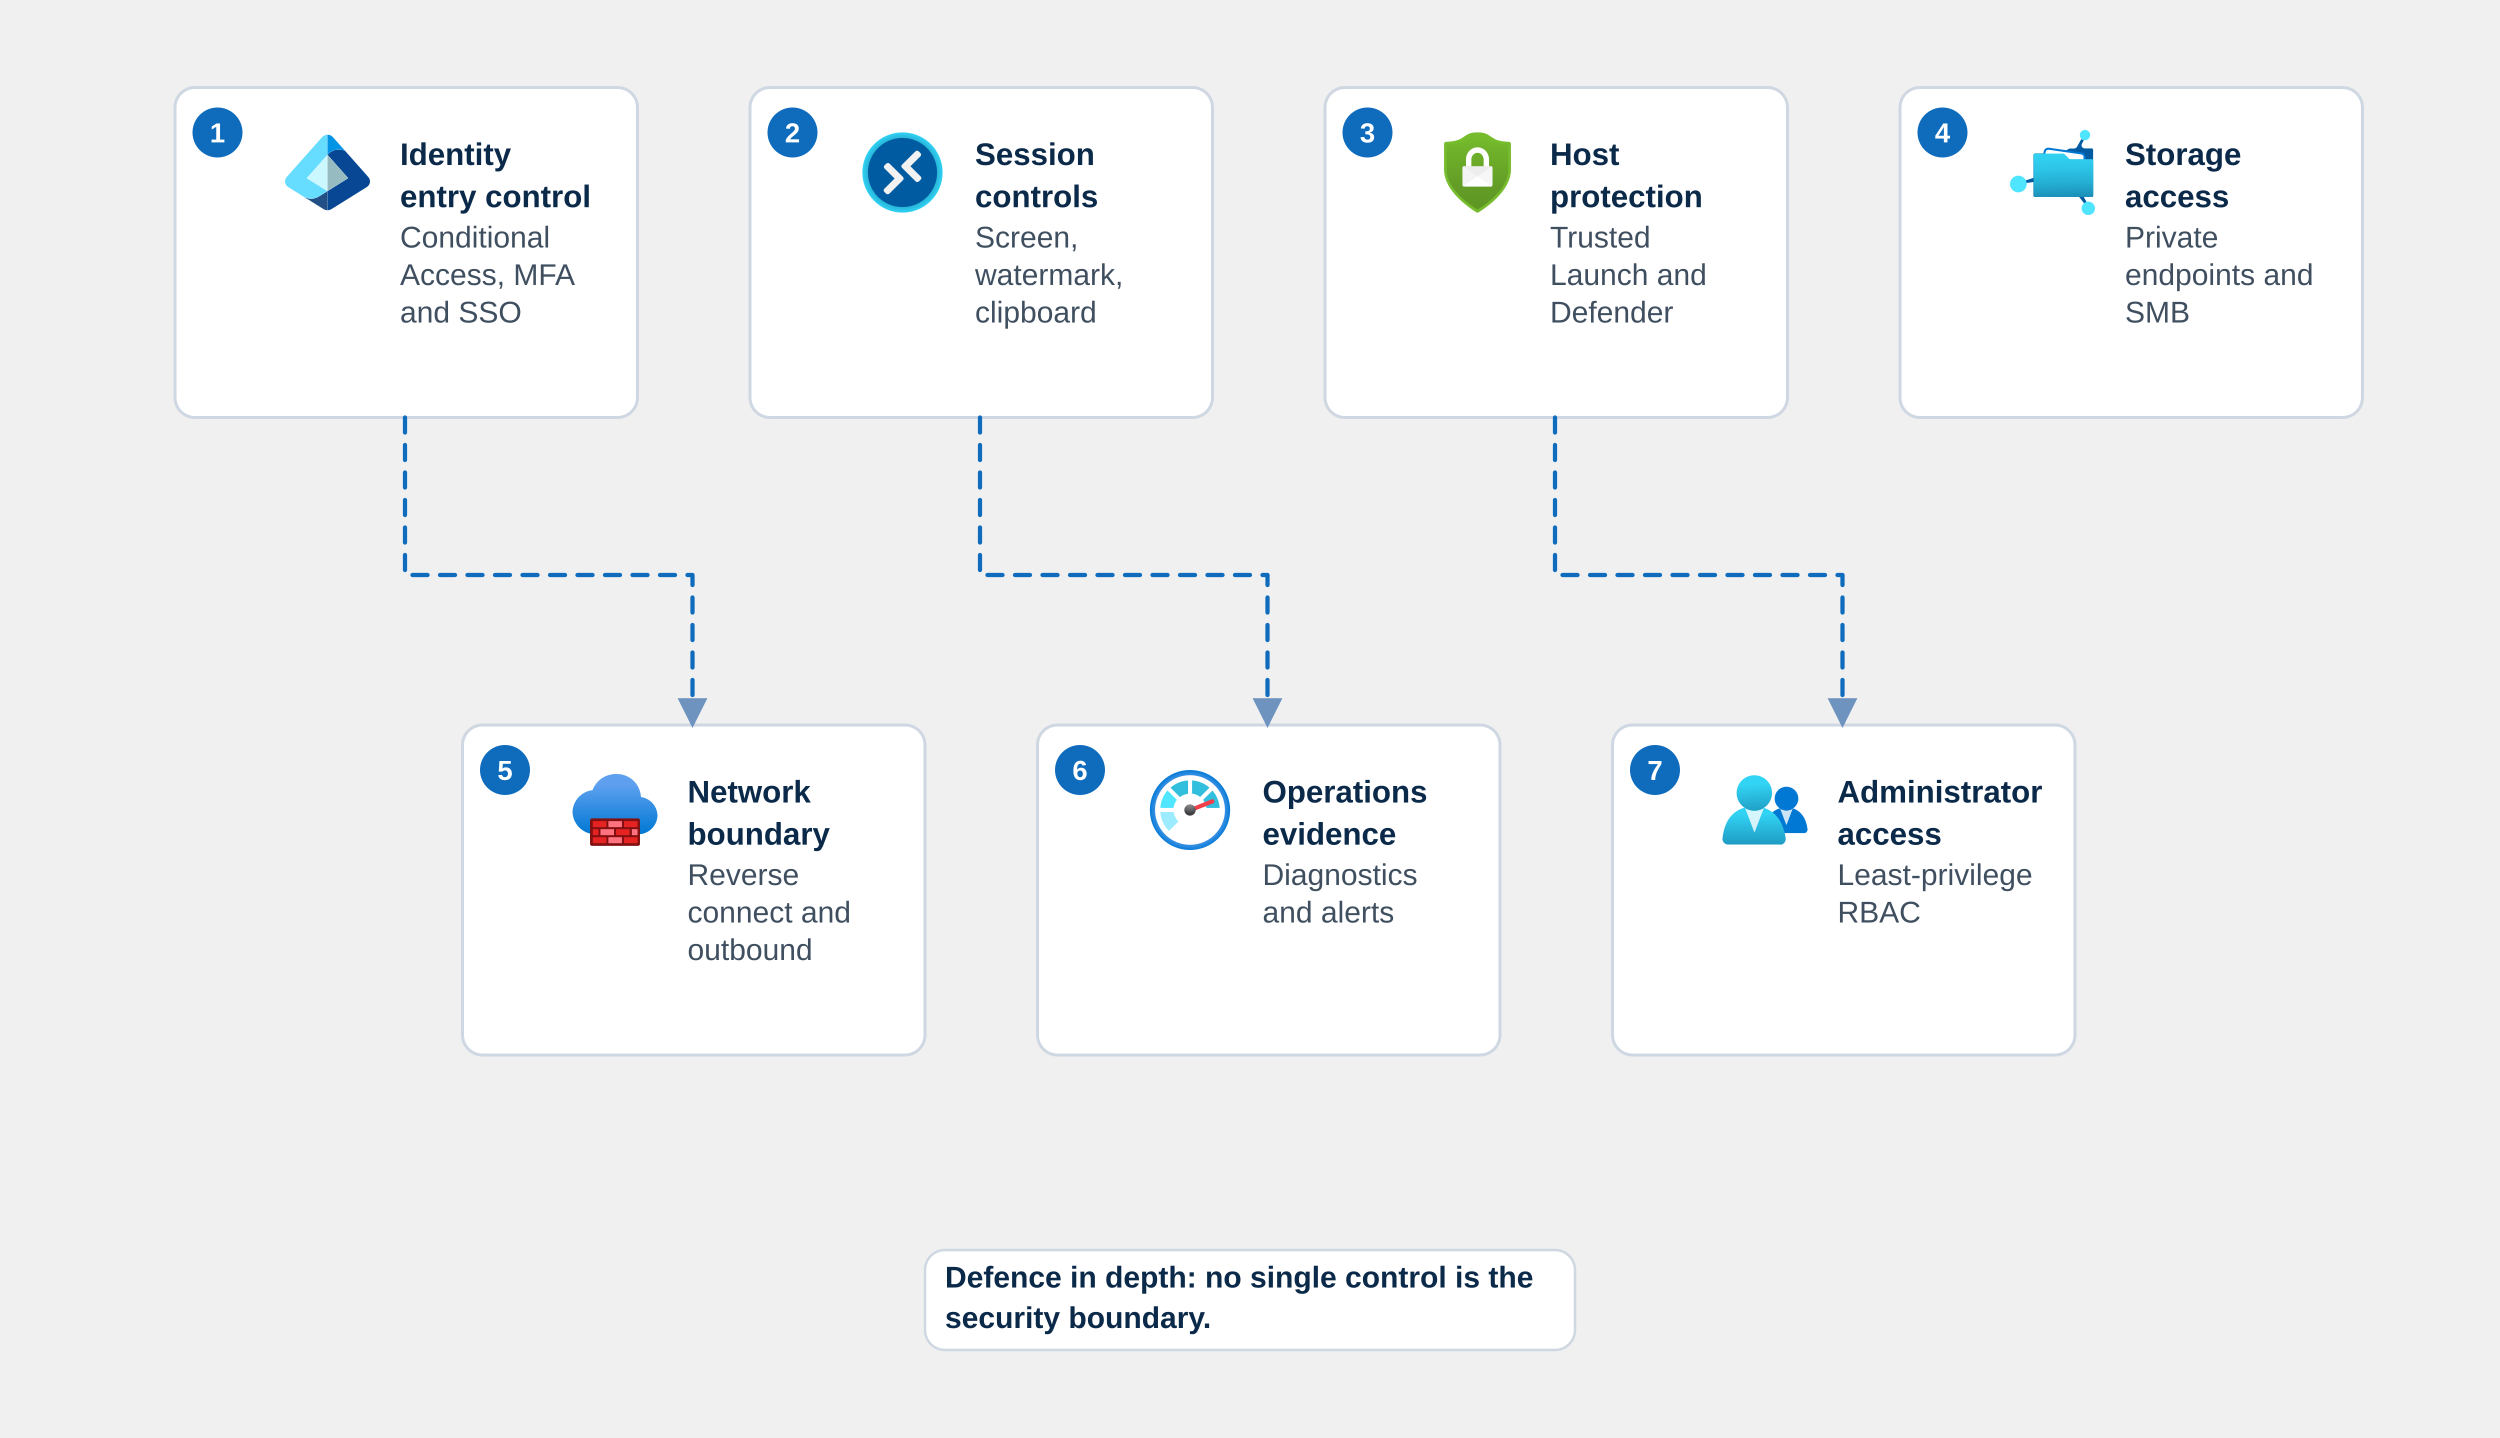
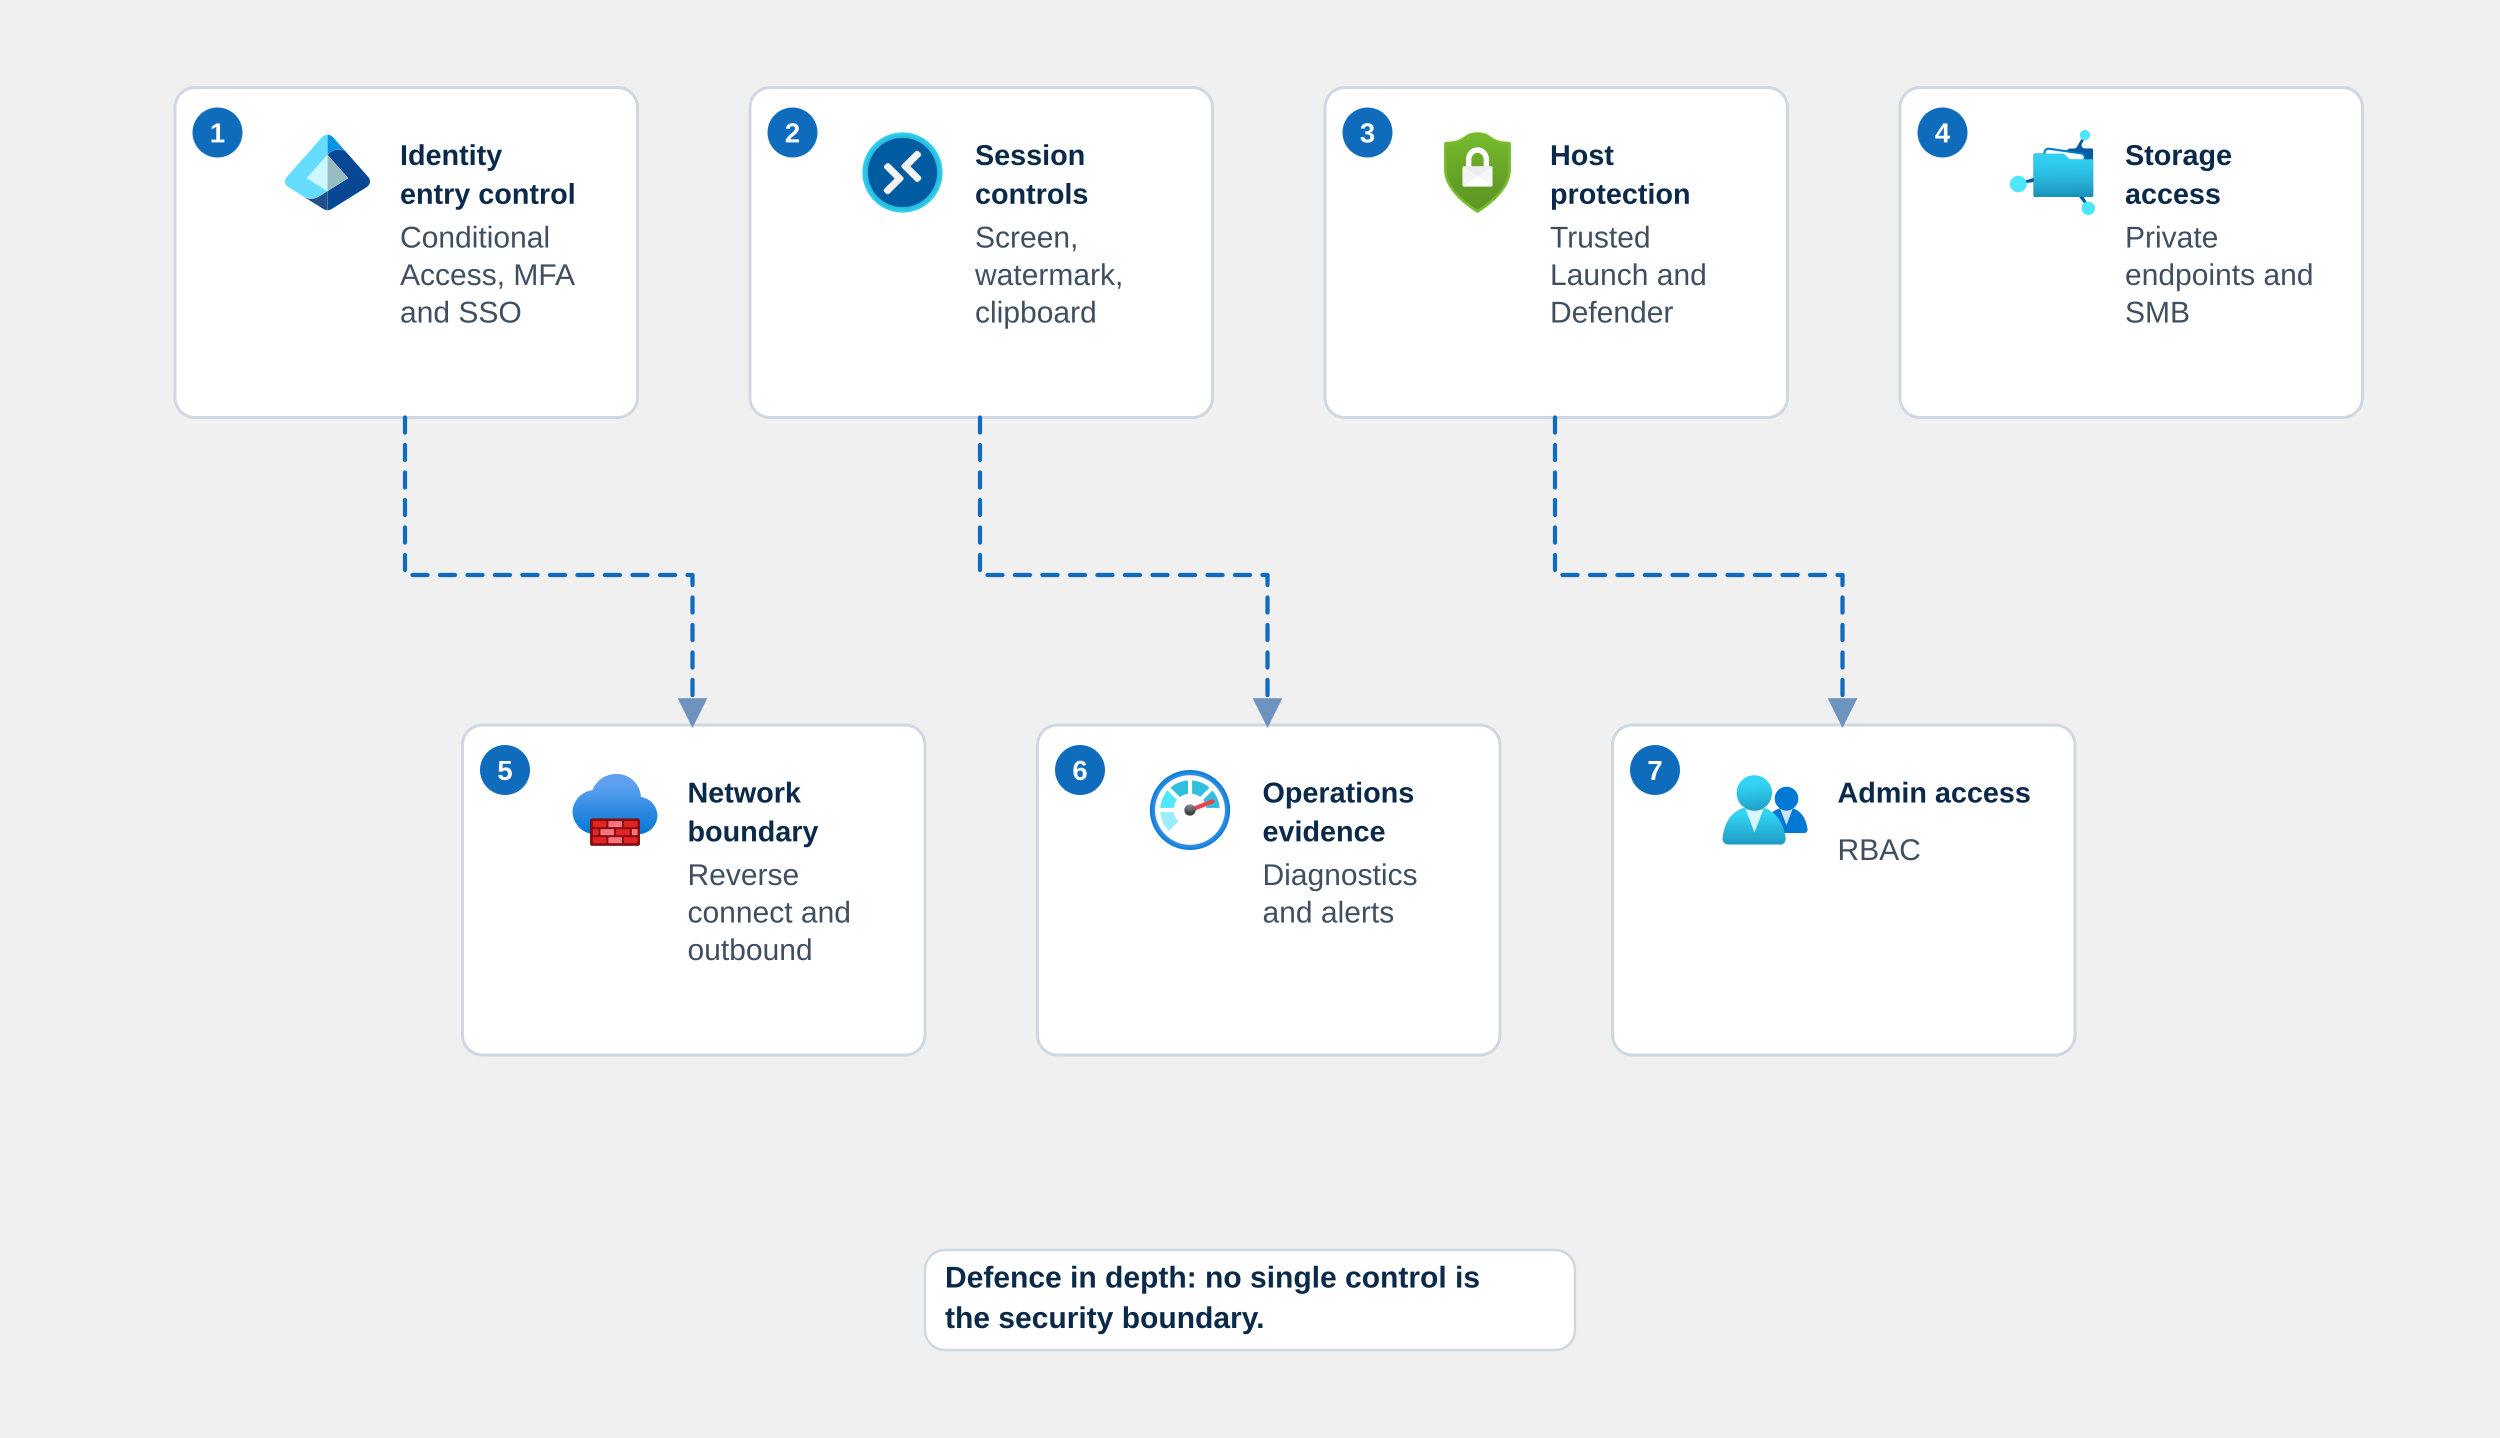
<svg xmlns="http://www.w3.org/2000/svg" viewBox="0 60 1000 575" width="1000" height="575" font-family="'Segoe UI', 'Segoe UI Variable', system-ui, -apple-system, 'Helvetica Neue', Arial, sans-serif" role="img" aria-labelledby="t d">
  <defs>
    <marker id="arrow" viewBox="0 0 10 10" refX="9" refY="5" markerWidth="7" markerHeight="7" orient="auto-start-reverse">
      <path d="M0,0 L10,5 L0,10 z" fill="#0f6cbd" />
    </marker>
    <marker id="arrow-dashed" viewBox="0 0 10 10" refX="9" refY="5" markerWidth="7" markerHeight="7" orient="auto-start-reverse">
      <path d="M0,0 L10,5 L0,10 z" fill="#6f93bf" />
    </marker>
  </defs>
  <rect x="70" y="95" width="185" height="132" rx="8" fill="#ffffff" stroke="#cfd8e2" stroke-width="1.2" />
  <circle cx="87" cy="113" r="10" fill="#0f6cbd" />
  <text x="87" y="116.96" font-size="11" font-weight="700" fill="#ffffff" text-anchor="middle">1</text>
  <svg x="114" y="112" width="34" height="34" viewBox="0 0 18 18">
    <path d="m3.802,14.032c.388.242,1.033.511,1.715.511.621,0,1.198-.18,1.676-.487,0,0,.001,0,.002-.001l1.805-1.128v4.073c-.286,0-.574-.078-.824-.234l-4.374-2.734Z" fill="#225086" />
    <path d="m7.853,1.507L.353,9.967c-.579.654-.428,1.642.323,2.111,0,0,2.776,1.735,3.126,1.954.388.242,1.033.511,1.715.511.621,0,1.198-.18,1.676-.487,0,0,.001,0,.002-.001l1.805-1.128-4.364-2.728,4.365-4.924V1s0,0,0,0c-.424,0-.847.169-1.147.507Z" fill="#6df" />
    <polygon points="4.636 10.199 4.688 10.231 9 12.927 9.001 12.927 9.001 12.927 9.001 5.276 9 5.275 4.636 10.199" fill="#cbf8ff" />
    <path d="m17.324,12.078c.751-.469.902-1.457.323-2.111l-4.921-5.551c-.397-.185-.842-.291-1.313-.291-.925,0-1.752.399-2.302,1.026l-.109.123h0s4.364,4.924,4.364,4.924h0s0,0,0,0l-4.365,2.728v4.073c.287,0,.573-.078.823-.234l7.5-4.688Z" fill="#074793" />
    <path d="m9.001,1v4.275s.109-.123.109-.123c.55-.627,1.377-1.026,2.302-1.026.472,0,.916.107,1.313.291l-2.579-2.909c-.299-.338-.723-.507-1.146-.507Z" fill="#0294e4" />
    <polygon points="13.365 10.199 13.365 10.199 13.365 10.199 9.001 5.276 9.001 12.926 13.365 10.199" fill="#96bcc2" />
  </svg>
-   <text x="160" y="126.0" font-size="12.5" font-weight="700" fill="#0b2a4a" text-anchor="start">Identity</text>
-   <text x="160" y="142.875" font-size="12.5" font-weight="700" fill="#0b2a4a" text-anchor="start">entry control</text>
+   <text x="160" y="126.0" font-size="11.5" font-weight="700" fill="#0b2a4a" text-anchor="start">Identity</text>
+   <text x="160" y="141.525" font-size="11.5" font-weight="700" fill="#0b2a4a" text-anchor="start">entry control</text>
  <text x="160" y="159.0" font-size="12" font-weight="400" fill="#3f4f60" text-anchor="start">Conditional</text>
  <text x="160" y="174.0" font-size="12" font-weight="400" fill="#3f4f60" text-anchor="start">Access, MFA</text>
  <text x="160" y="189.0" font-size="12" font-weight="400" fill="#3f4f60" text-anchor="start">and SSO</text>
  <rect x="300" y="95" width="185" height="132" rx="8" fill="#ffffff" stroke="#cfd8e2" stroke-width="1.2" />
  <circle cx="317" cy="113" r="10" fill="#0f6cbd" />
  <text x="317" y="116.96" font-size="11" font-weight="700" fill="#ffffff" text-anchor="middle">2</text>
  <svg x="344" y="112" width="34" height="34" viewBox="0 0 18 18">
    <defs>
      <radialGradient id="i2-e9a2b8bf-efad-4e15-89f0-635373400131" cx="9" cy="9" r="8.5" gradientUnits="userSpaceOnUse">
        <stop offset="0" stop-color="#198ab3" />
        <stop offset="0.382" stop-color="#1a8cb5" />
        <stop offset="0.576" stop-color="#1c94bc" />
        <stop offset="0.727" stop-color="#21a1c8" />
        <stop offset="0.856" stop-color="#27b4d8" />
        <stop offset="0.97" stop-color="#2fccee" />
        <stop offset="1" stop-color="#32d4f5" />
      </radialGradient>
    </defs>
    <g id="i2-faeec9e4-44b9-413a-8332-867d334dcda2">
      <g>
        <circle cx="9" cy="9" r="8.5" fill="url(#i2-e9a2b8bf-efad-4e15-89f0-635373400131)" />
        <circle cx="9" cy="9" r="7.321" fill="#005ba1" />
      </g>
      <g>
        <path d="M9.1,9.937,6.266,7.125a.507.507,0,0,0-.709,0L5.2,7.48a.469.469,0,0,0-.143.337.476.476,0,0,0,.141.339l2.132,2.122L5.152,12.441a.473.473,0,0,0,0,.676l.361.355a.507.507,0,0,0,.709,0L9.1,10.612a.475.475,0,0,0,.141-.338A.468.468,0,0,0,9.1,9.937Z" fill="#f2f2f2" />
        <path d="M8.755,7.678a.475.475,0,0,0,.141.338l2.88,2.859a.507.507,0,0,0,.709,0l.361-.356a.469.469,0,0,0,.143-.337.475.475,0,0,0-.141-.338L10.674,7.682l2.132-2.123a.475.475,0,0,0,.141-.338.469.469,0,0,0-.143-.337l-.361-.356a.507.507,0,0,0-.709,0L8.9,7.34A.472.472,0,0,0,8.755,7.678Z" fill="#f2f2f2" />
      </g>
    </g>
  </svg>
-   <text x="390" y="126.0" font-size="12.5" font-weight="700" fill="#0b2a4a" text-anchor="start">Session</text>
-   <text x="390" y="142.875" font-size="12.5" font-weight="700" fill="#0b2a4a" text-anchor="start">controls</text>
+   <text x="390" y="126.0" font-size="11.5" font-weight="700" fill="#0b2a4a" text-anchor="start">Session</text>
+   <text x="390" y="141.525" font-size="11.5" font-weight="700" fill="#0b2a4a" text-anchor="start">controls</text>
  <text x="390" y="159.0" font-size="12" font-weight="400" fill="#3f4f60" text-anchor="start">Screen,</text>
  <text x="390" y="174.0" font-size="12" font-weight="400" fill="#3f4f60" text-anchor="start">watermark,</text>
  <text x="390" y="189.0" font-size="12" font-weight="400" fill="#3f4f60" text-anchor="start">clipboard</text>
  <rect x="530" y="95" width="185" height="132" rx="8" fill="#ffffff" stroke="#cfd8e2" stroke-width="1.2" />
  <circle cx="547" cy="113" r="10" fill="#0f6cbd" />
  <text x="547" y="116.96" font-size="11" font-weight="700" fill="#ffffff" text-anchor="middle">3</text>
  <svg x="574" y="112" width="34" height="34" viewBox="0 0 18 18">
    <defs>
      <linearGradient id="i3-f36136e6-f568-4134-ab6f-c0fefbc04f83" x1="9" y1="16.795" x2="9" y2="1.205" gradientUnits="userSpaceOnUse">
        <stop offset="0" stop-color="#5e9624" />
        <stop offset="0.321" stop-color="#639d26" />
        <stop offset="0.794" stop-color="#6fb12a" />
        <stop offset="0.999" stop-color="#76bc2d" />
      </linearGradient>
    </defs>
    <g>
      <path d="M16.083,8.438c0,4.571-5.626,8.25-6.85,9a.449.449,0,0,1-.466,0c-1.224-.747-6.85-4.426-6.85-9v-5.5A.44.44,0,0,1,2.351,2.5C6.728,2.386,5.72.5,9,.5s2.272,1.886,6.649,2a.44.44,0,0,1,.434.435Z" fill="#76bc2d" />
      <path d="M15.5,8.485c0,4.191-5.16,7.566-6.282,8.25a.412.412,0,0,1-.428,0C7.664,16.051,2.5,12.676,2.5,8.485V3.441a.4.4,0,0,1,.4-.4C6.916,2.935,5.992,1.205,9,1.205s2.084,1.73,6.1,1.837a.4.4,0,0,1,.4.4Z" fill="url(#i3-f36136e6-f568-4134-ab6f-c0fefbc04f83)" />
      <path d="M11.853,7.66h-.408l0-1.417a2.652,2.652,0,0,0-.7-1.809,2.358,2.358,0,0,0-3.483,0,2.606,2.606,0,0,0-.7,1.808V7.66H6.147a.328.328,0,0,0-.326.32v3.682a.329.329,0,0,0,.326.32h5.706a.329.329,0,0,0,.326-.32V7.98A.328.328,0,0,0,11.853,7.66Zm-1.549,0H7.7V6.219a1.434,1.434,0,0,1,.41-.99,1.2,1.2,0,0,1,1.788,0,1.394,1.394,0,0,1,.153.2h0a1.445,1.445,0,0,1,.258.791Z" fill="#fff" />
      <path d="M6.148,7.658h5.705a.328.328,0,0,1,.21.08L5.938,11.9a.313.313,0,0,1-.116-.241V7.979A.328.328,0,0,1,6.148,7.658Z" fill="#b3b3b3" opacity="0.15" />
      <path d="M11.853,7.658H6.147a.328.328,0,0,0-.209.08L12.062,11.9a.314.314,0,0,0,.117-.241V7.979A.329.329,0,0,0,11.853,7.658Z" fill="#a3a3a3" opacity="0.09" />
    </g>
  </svg>
-   <text x="620" y="126.0" font-size="12.5" font-weight="700" fill="#0b2a4a" text-anchor="start">Host</text>
-   <text x="620" y="142.875" font-size="12.5" font-weight="700" fill="#0b2a4a" text-anchor="start">protection</text>
+   <text x="620" y="126.0" font-size="11.5" font-weight="700" fill="#0b2a4a" text-anchor="start">Host</text>
+   <text x="620" y="141.525" font-size="11.5" font-weight="700" fill="#0b2a4a" text-anchor="start">protection</text>
  <text x="620" y="159.0" font-size="12" font-weight="400" fill="#3f4f60" text-anchor="start">Trusted</text>
  <text x="620" y="174.0" font-size="12" font-weight="400" fill="#3f4f60" text-anchor="start">Launch and</text>
  <text x="620" y="189.0" font-size="12" font-weight="400" fill="#3f4f60" text-anchor="start">Defender</text>
  <rect x="760" y="95" width="185" height="132" rx="8" fill="#ffffff" stroke="#cfd8e2" stroke-width="1.2" />
  <circle cx="777" cy="113" r="10" fill="#0f6cbd" />
  <text x="777" y="116.96" font-size="11" font-weight="700" fill="#ffffff" text-anchor="middle">4</text>
  <svg x="804" y="112" width="34" height="34" viewBox="0 0 18 18">
    <defs>
      <linearGradient id="i4-ba3d4428-273b-47d2-80ac-53671019b795" x1="-1267.23" y1="3.07" x2="-1267.52" y2="14.64" gradientTransform="matrix(-1, 0, 0, 1, -1256.13, 0)" gradientUnits="userSpaceOnUse">
        <stop offset="0" stop-color="#32d4f5" />
        <stop offset="0.23" stop-color="#31d0f1" />
        <stop offset="0.46" stop-color="#2cc3e6" />
        <stop offset="0.7" stop-color="#25afd4" />
        <stop offset="0.94" stop-color="#1c92ba" />
        <stop offset="1" stop-color="#198ab3" />
      </linearGradient>
    </defs>
    <g id="i4-bce83c25-9afe-4c01-b0b0-4312ccacb0c8">
      <g>
        <path d="M17.28,3.9h-.91a4.16,4.16,0,0,0-.55,0,.68.68,0,0,1-.59-1l.39-.7a1.83,1.83,0,0,0-.51-.29l-.93,1.66a.7.7,0,0,1-.6.35h-.83a.66.66,0,0,0-.32.08h0L10.86,5a.25.25,0,0,1-.16,0H5.27A.29.29,0,0,0,5,5.32v4.82l-1.75.54.13.56L5,11V13.9a.29.29,0,0,0,.29.29h9.37l1.15,1.49.49-.31-.68-1.18h1.68a.29.29,0,0,0,.3-.29V4.2A.3.3,0,0,0,17.28,3.9Z" fill="#005ba1" />
        <circle cx="15.88" cy="1.08" r="1.09" fill="#50e5ff" />
        <circle cx="16.58" cy="16.59" r="1.42" fill="#50e5ff" />
        <circle cx="1.77" cy="11.44" r="1.77" fill="#50e5ff" />
        <g>
          <path d="M15.17,4.75l-6.91-1H8.12a1,1,0,0,0-1,.87L6.86,6.31H16L16,5.9A1,1,0,0,0,15.17,4.75Z" fill="#0078d4" />
          <path d="M15.1,5.18l-6.9-1H8.11a.58.58,0,0,0-.57.5L7.3,6.31h8.22l.07-.47A.58.58,0,0,0,15.1,5.18Z" fill="#fff" />
        </g>
        <path d="M5.26,5h6.05a.33.33,0,0,1,.21.09l1,1a.29.29,0,0,0,.21.09h4.6a.3.3,0,0,1,.3.29V13.9a.3.3,0,0,1-.3.29h-12A.29.29,0,0,1,5,13.9V5.32A.3.3,0,0,1,5.26,5Z" fill="url(#i4-ba3d4428-273b-47d2-80ac-53671019b795)" />
      </g>
    </g>
  </svg>
-   <text x="850" y="126.0" font-size="12.5" font-weight="700" fill="#0b2a4a" text-anchor="start">Storage</text>
-   <text x="850" y="142.875" font-size="12.5" font-weight="700" fill="#0b2a4a" text-anchor="start">access</text>
+   <text x="850" y="126.0" font-size="11.5" font-weight="700" fill="#0b2a4a" text-anchor="start">Storage</text>
+   <text x="850" y="141.525" font-size="11.5" font-weight="700" fill="#0b2a4a" text-anchor="start">access</text>
  <text x="850" y="159.0" font-size="12" font-weight="400" fill="#3f4f60" text-anchor="start">Private</text>
  <text x="850" y="174.0" font-size="12" font-weight="400" fill="#3f4f60" text-anchor="start">endpoints and</text>
  <text x="850" y="189.0" font-size="12" font-weight="400" fill="#3f4f60" text-anchor="start">SMB</text>
  <rect x="185" y="350" width="185" height="132" rx="8" fill="#ffffff" stroke="#cfd8e2" stroke-width="1.2" />
  <circle cx="202" cy="368" r="10" fill="#0f6cbd" />
  <text x="202" y="371.96" font-size="11" font-weight="700" fill="#ffffff" text-anchor="middle">5</text>
  <svg x="229" y="367" width="34" height="34" viewBox="0 0 18 18">
    <defs>
      <linearGradient id="i5-b012de7b-7a0e-4618-9fec-703622e3e8c3" x1="9" y1="14.14" x2="9" y2="1.38" gradientUnits="userSpaceOnUse">
        <stop offset="0" stop-color="#0078d4" />
        <stop offset="0.82" stop-color="#5ea0ef" />
      </linearGradient>
    </defs>
    <path d="M18,10.14a4.06,4.06,0,0,0-3.51-3.89A5.1,5.1,0,0,0,9.24,1.38a5.23,5.23,0,0,0-5,3.41A4.82,4.82,0,0,0,0,9.43a4.9,4.9,0,0,0,5.07,4.71l.44,0h8.21a1.46,1.46,0,0,0,.22,0A4.1,4.1,0,0,0,18,10.14Z" fill="url(#i5-b012de7b-7a0e-4618-9fec-703622e3e8c3)" />
    <path d="M14.29,11.19a.42.42,0,0,0-.42-.41H4.13a.42.42,0,0,0-.42.41v5a.42.42,0,0,0,.42.41h9.74a.42.42,0,0,0,.42-.41v-5Z" fill="#821010" />
    <rect x="4.3" y="11.36" width="2.87" height="1.27" fill="#e62323" />
    <rect x="7.6" y="11.36" width="2.87" height="1.27" fill="#ff7381" />
    <rect x="10.9" y="11.36" width="2.87" height="1.27" fill="#e62323" />
    <rect x="4.3" y="13.06" width="1.19" height="1.27" fill="#e62323" />
    <rect x="12.58" y="13.06" width="1.19" height="1.27" fill="#ff7381" />
    <rect x="5.92" y="13.06" width="2.87" height="1.27" fill="#ff7381" />
    <rect x="9.23" y="13.06" width="2.87" height="1.27" fill="#e62323" />
    <rect x="4.3" y="14.76" width="2.87" height="1.27" fill="#e62323" />
    <rect x="7.6" y="14.76" width="2.87" height="1.27" fill="#ff7381" />
    <rect x="10.9" y="14.76" width="2.87" height="1.27" fill="#e62323" />
  </svg>
-   <text x="275" y="381.0" font-size="12.5" font-weight="700" fill="#0b2a4a" text-anchor="start">Network</text>
-   <text x="275" y="397.875" font-size="12.5" font-weight="700" fill="#0b2a4a" text-anchor="start">boundary</text>
+   <text x="275" y="381.0" font-size="11.5" font-weight="700" fill="#0b2a4a" text-anchor="start">Network</text>
+   <text x="275" y="396.525" font-size="11.5" font-weight="700" fill="#0b2a4a" text-anchor="start">boundary</text>
  <text x="275" y="414.0" font-size="12" font-weight="400" fill="#3f4f60" text-anchor="start">Reverse</text>
  <text x="275" y="429.0" font-size="12" font-weight="400" fill="#3f4f60" text-anchor="start">connect and</text>
  <text x="275" y="444.0" font-size="12" font-weight="400" fill="#3f4f60" text-anchor="start">outbound</text>
  <rect x="415" y="350" width="185" height="132" rx="8" fill="#ffffff" stroke="#cfd8e2" stroke-width="1.2" />
  <circle cx="432" cy="368" r="10" fill="#0f6cbd" />
  <text x="432" y="371.96" font-size="11" font-weight="700" fill="#ffffff" text-anchor="middle">6</text>
  <svg x="459" y="367" width="34" height="34" viewBox="0 0 18 18">
    <defs>
      <radialGradient id="i6-ac8b32da-30ca-4b92-8d0f-8d2d5ef278a0" cx="5.72" cy="7.45" r="8.42" gradientTransform="translate(3.23 1.51) scale(1.01 1.01)" gradientUnits="userSpaceOnUse">
        <stop offset="0.18" stop-color="#5ea0ef" />
        <stop offset="0.56" stop-color="#5c9fee" />
        <stop offset="0.69" stop-color="#559ced" />
        <stop offset="0.78" stop-color="#4a97e9" />
        <stop offset="0.86" stop-color="#3990e4" />
        <stop offset="0.93" stop-color="#2387de" />
        <stop offset="0.99" stop-color="#087bd6" />
        <stop offset="1" stop-color="#0078d4" />
      </radialGradient>
      <radialGradient id="i6-a9954820-cb38-4943-9842-f0a568d2b015" cx="28.18" cy="202.29" r="2.7" gradientTransform="translate(-17.77 -185.01) scale(0.95)" gradientUnits="userSpaceOnUse">
        <stop offset="0.19" stop-color="#8c8e90" />
        <stop offset="0.35" stop-color="#848688" />
        <stop offset="0.6" stop-color="#6e7071" />
        <stop offset="0.91" stop-color="#4a4b4c" />
        <stop offset="1" stop-color="#3e3f3f" />
      </radialGradient>
    </defs>
    <ellipse cx="9" cy="9" rx="8.5" ry="8.47" fill="url(#i6-ac8b32da-30ca-4b92-8d0f-8d2d5ef278a0)" />
    <ellipse cx="9" cy="9" rx="7.4" ry="7.37" fill="#fff" />
    <path d="M2.72,9.44a6.24,6.24,0,0,0,1.82,4l2-2a3.53,3.53,0,0,1-1-2Z" fill="#9cebff" />
    <path d="M13.13,4.27A6.25,6.25,0,0,0,9.44,2.74V5.53a3.41,3.41,0,0,1,1.71.7Z" fill="#32bedd" />
    <path d="M4.87,4.27l2,2a3.41,3.41,0,0,1,1.71-.7V2.74A6.25,6.25,0,0,0,4.87,4.27Z" fill="#32bedd" />
    <path d="M11.78,6.85a3.6,3.6,0,0,1,.71,1.71h2.79a6.16,6.16,0,0,0-1.53-3.67Z" fill="#32bedd" />
    <path d="M6.22,6.85l-2-2A6.16,6.16,0,0,0,2.72,8.56H5.51A3.6,3.6,0,0,1,6.22,6.85Z" fill="#50e6ff" />
    <path d="M14.14,7a.45.45,0,0,0-.57-.25L9.45,8.41l.32.81,4.12-1.63A.44.44,0,0,0,14.14,7Z" fill="#f04049" />
    <ellipse cx="9" cy="9" rx="1.2" ry="1.2" fill="url(#i6-a9954820-cb38-4943-9842-f0a568d2b015)" />
  </svg>
-   <text x="505" y="381.0" font-size="12.5" font-weight="700" fill="#0b2a4a" text-anchor="start">Operations</text>
-   <text x="505" y="397.875" font-size="12.5" font-weight="700" fill="#0b2a4a" text-anchor="start">evidence</text>
+   <text x="505" y="381.0" font-size="11.5" font-weight="700" fill="#0b2a4a" text-anchor="start">Operations</text>
+   <text x="505" y="396.525" font-size="11.5" font-weight="700" fill="#0b2a4a" text-anchor="start">evidence</text>
  <text x="505" y="414.0" font-size="12" font-weight="400" fill="#3f4f60" text-anchor="start">Diagnostics</text>
  <text x="505" y="429.0" font-size="12" font-weight="400" fill="#3f4f60" text-anchor="start">and alerts</text>
  <rect x="645" y="350" width="185" height="132" rx="8" fill="#ffffff" stroke="#cfd8e2" stroke-width="1.2" />
  <circle cx="662" cy="368" r="10" fill="#0f6cbd" />
  <text x="662" y="371.96" font-size="11" font-weight="700" fill="#ffffff" text-anchor="middle">7</text>
  <svg x="689" y="367" width="34" height="34" viewBox="0 0 18 18">
    <defs>
      <linearGradient id="i7-f97360fa-fd13-420b-9b43-74b8dde83a11" x1="6.7" y1="7.26" x2="6.7" y2="18.36" gradientUnits="userSpaceOnUse">
        <stop offset="0.22" stop-color="#32d4f5" />
        <stop offset="1" stop-color="#198ab3" />
      </linearGradient>
      <linearGradient id="i7-b2ab4071-529d-4450-9443-e6dc0939cc4e" x1="6.42" y1="1.32" x2="7.23" y2="11.39" gradientUnits="userSpaceOnUse">
        <stop offset="0.22" stop-color="#32d4f5" />
        <stop offset="1" stop-color="#198ab3" />
      </linearGradient>
    </defs>
    <path d="M17.22,13.92a.79.79,0,0,0,.8-.79A.28.28,0,0,0,18,13c-.31-2.5-1.74-4.54-4.46-4.54S9.35,10.22,9.07,13a.81.81,0,0,0,.72.88h7.43Z" fill="#0078d4" />
    <path d="M13.55,9.09a2.44,2.44,0,0,1-1.36-.4l1.35,3.52,1.33-3.49A2.54,2.54,0,0,1,13.55,9.09Z" fill="#fff" opacity="0.8" />
    <circle cx="13.55" cy="6.58" r="2.51" fill="#0078d4" />
    <path d="M12.19,16.36a1.19,1.19,0,0,0,1.19-1.19.66.66,0,0,0,0-.14c-.47-3.74-2.6-6.78-6.66-6.78S.44,10.83,0,15a1.2,1.2,0,0,0,1.07,1.31h11.1Z" fill="url(#i7-f97360fa-fd13-420b-9b43-74b8dde83a11)" />
    <path d="M6.77,9.14a3.72,3.72,0,0,1-2-.6l2,5.25,2-5.21A3.81,3.81,0,0,1,6.77,9.14Z" fill="#fff" opacity="0.8" />
    <circle cx="6.74" cy="5.39" r="3.75" fill="url(#i7-b2ab4071-529d-4450-9443-e6dc0939cc4e)" />
  </svg>
-   <text x="735" y="381.0" font-size="12.5" font-weight="700" fill="#0b2a4a" text-anchor="start">Administrator</text>
-   <text x="735" y="397.875" font-size="12.5" font-weight="700" fill="#0b2a4a" text-anchor="start">access</text>
-   <text x="735" y="414.0" font-size="12" font-weight="400" fill="#3f4f60" text-anchor="start">Least-privilege</text>
-   <text x="735" y="429.0" font-size="12" font-weight="400" fill="#3f4f60" text-anchor="start">RBAC</text>
+   <text x="735" y="381.0" font-size="11.5" font-weight="700" fill="#0b2a4a" text-anchor="start">Admin access</text>
+   <text x="735" y="404.0" font-size="12" font-weight="400" fill="#3f4f60" text-anchor="start">RBAC</text>
  <path d="M162,227 L162,290 L277,290 L277,350" fill="none" stroke="#0f6cbd" stroke-width="1.7" stroke-linejoin="round" stroke-linecap="round" stroke-dasharray="6 5" marker-end="url(#arrow-dashed)" />
  <path d="M392,227 L392,290 L507,290 L507,350" fill="none" stroke="#0f6cbd" stroke-width="1.7" stroke-linejoin="round" stroke-linecap="round" stroke-dasharray="6 5" marker-end="url(#arrow-dashed)" />
  <path d="M622,227 L622,290 L737,290 L737,350" fill="none" stroke="#0f6cbd" stroke-width="1.7" stroke-linejoin="round" stroke-linecap="round" stroke-dasharray="6 5" marker-end="url(#arrow-dashed)" />
  <rect x="370" y="560" width="260" height="40.0" rx="8" fill="#ffffff" stroke="#cfd8e2" stroke-width="1" />
-   <text x="378" y="575.0" font-size="12" font-weight="600" fill="#0b2a4a" text-anchor="start">Defence in depth: no single control is the</text>
-   <text x="378" y="591.2" font-size="12" font-weight="600" fill="#0b2a4a" text-anchor="start">security boundary.</text>
+   <text x="378" y="575.0" font-size="12" font-weight="600" fill="#0b2a4a" text-anchor="start">Defence in depth: no single control is</text>
+   <text x="378" y="591.2" font-size="12" font-weight="600" fill="#0b2a4a" text-anchor="start">the security boundary.</text>
</svg>
